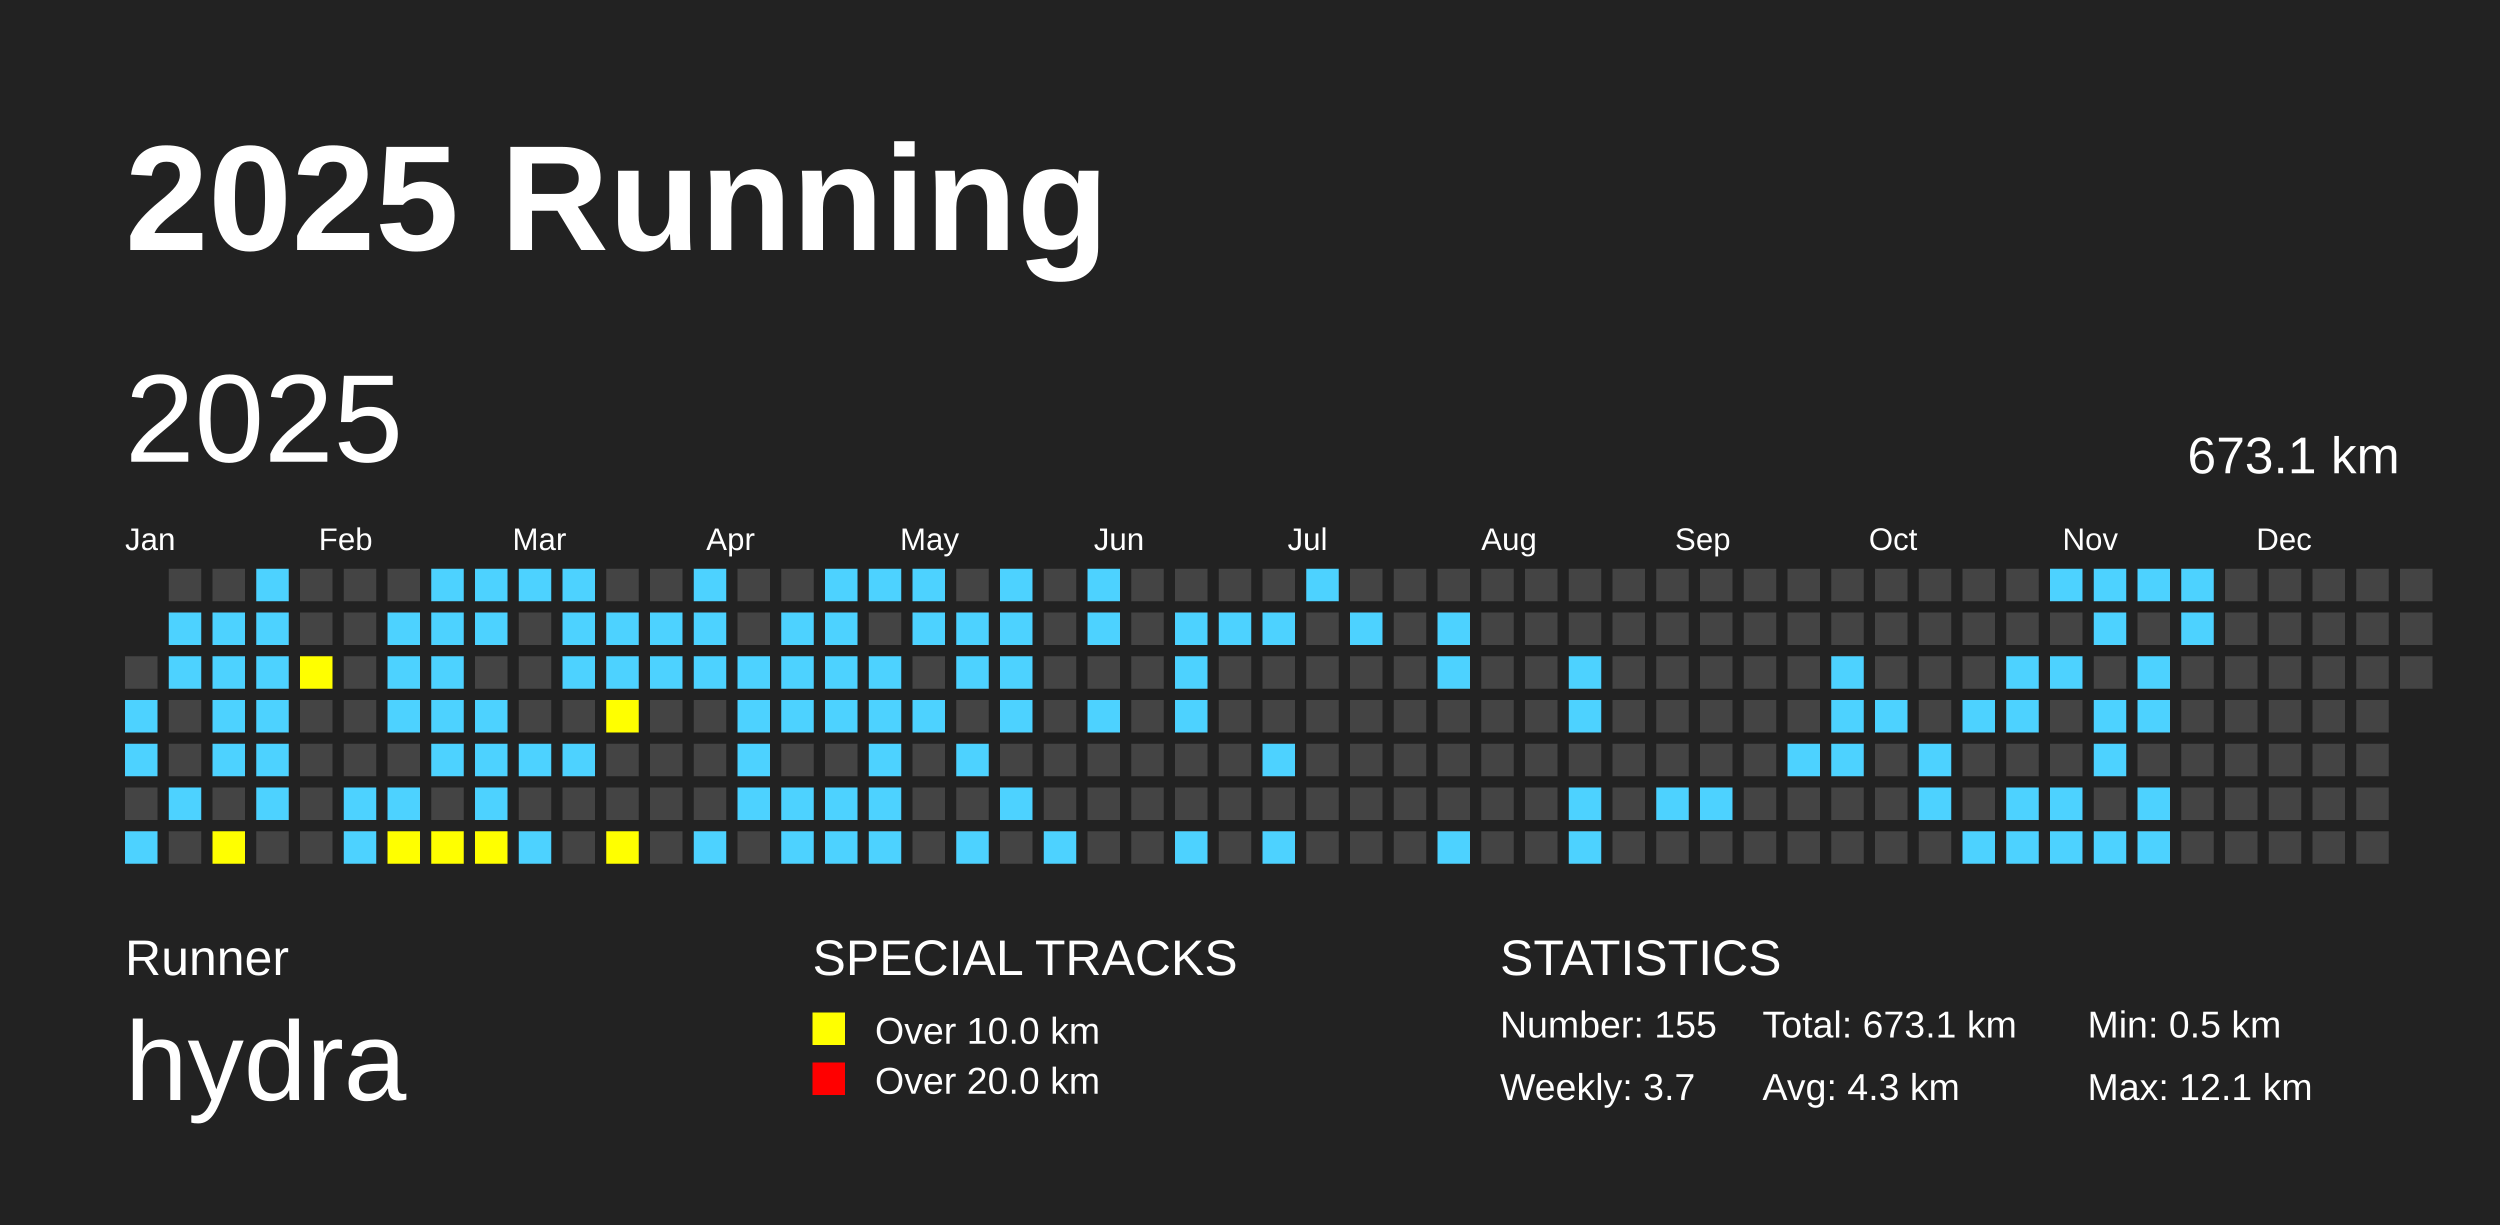
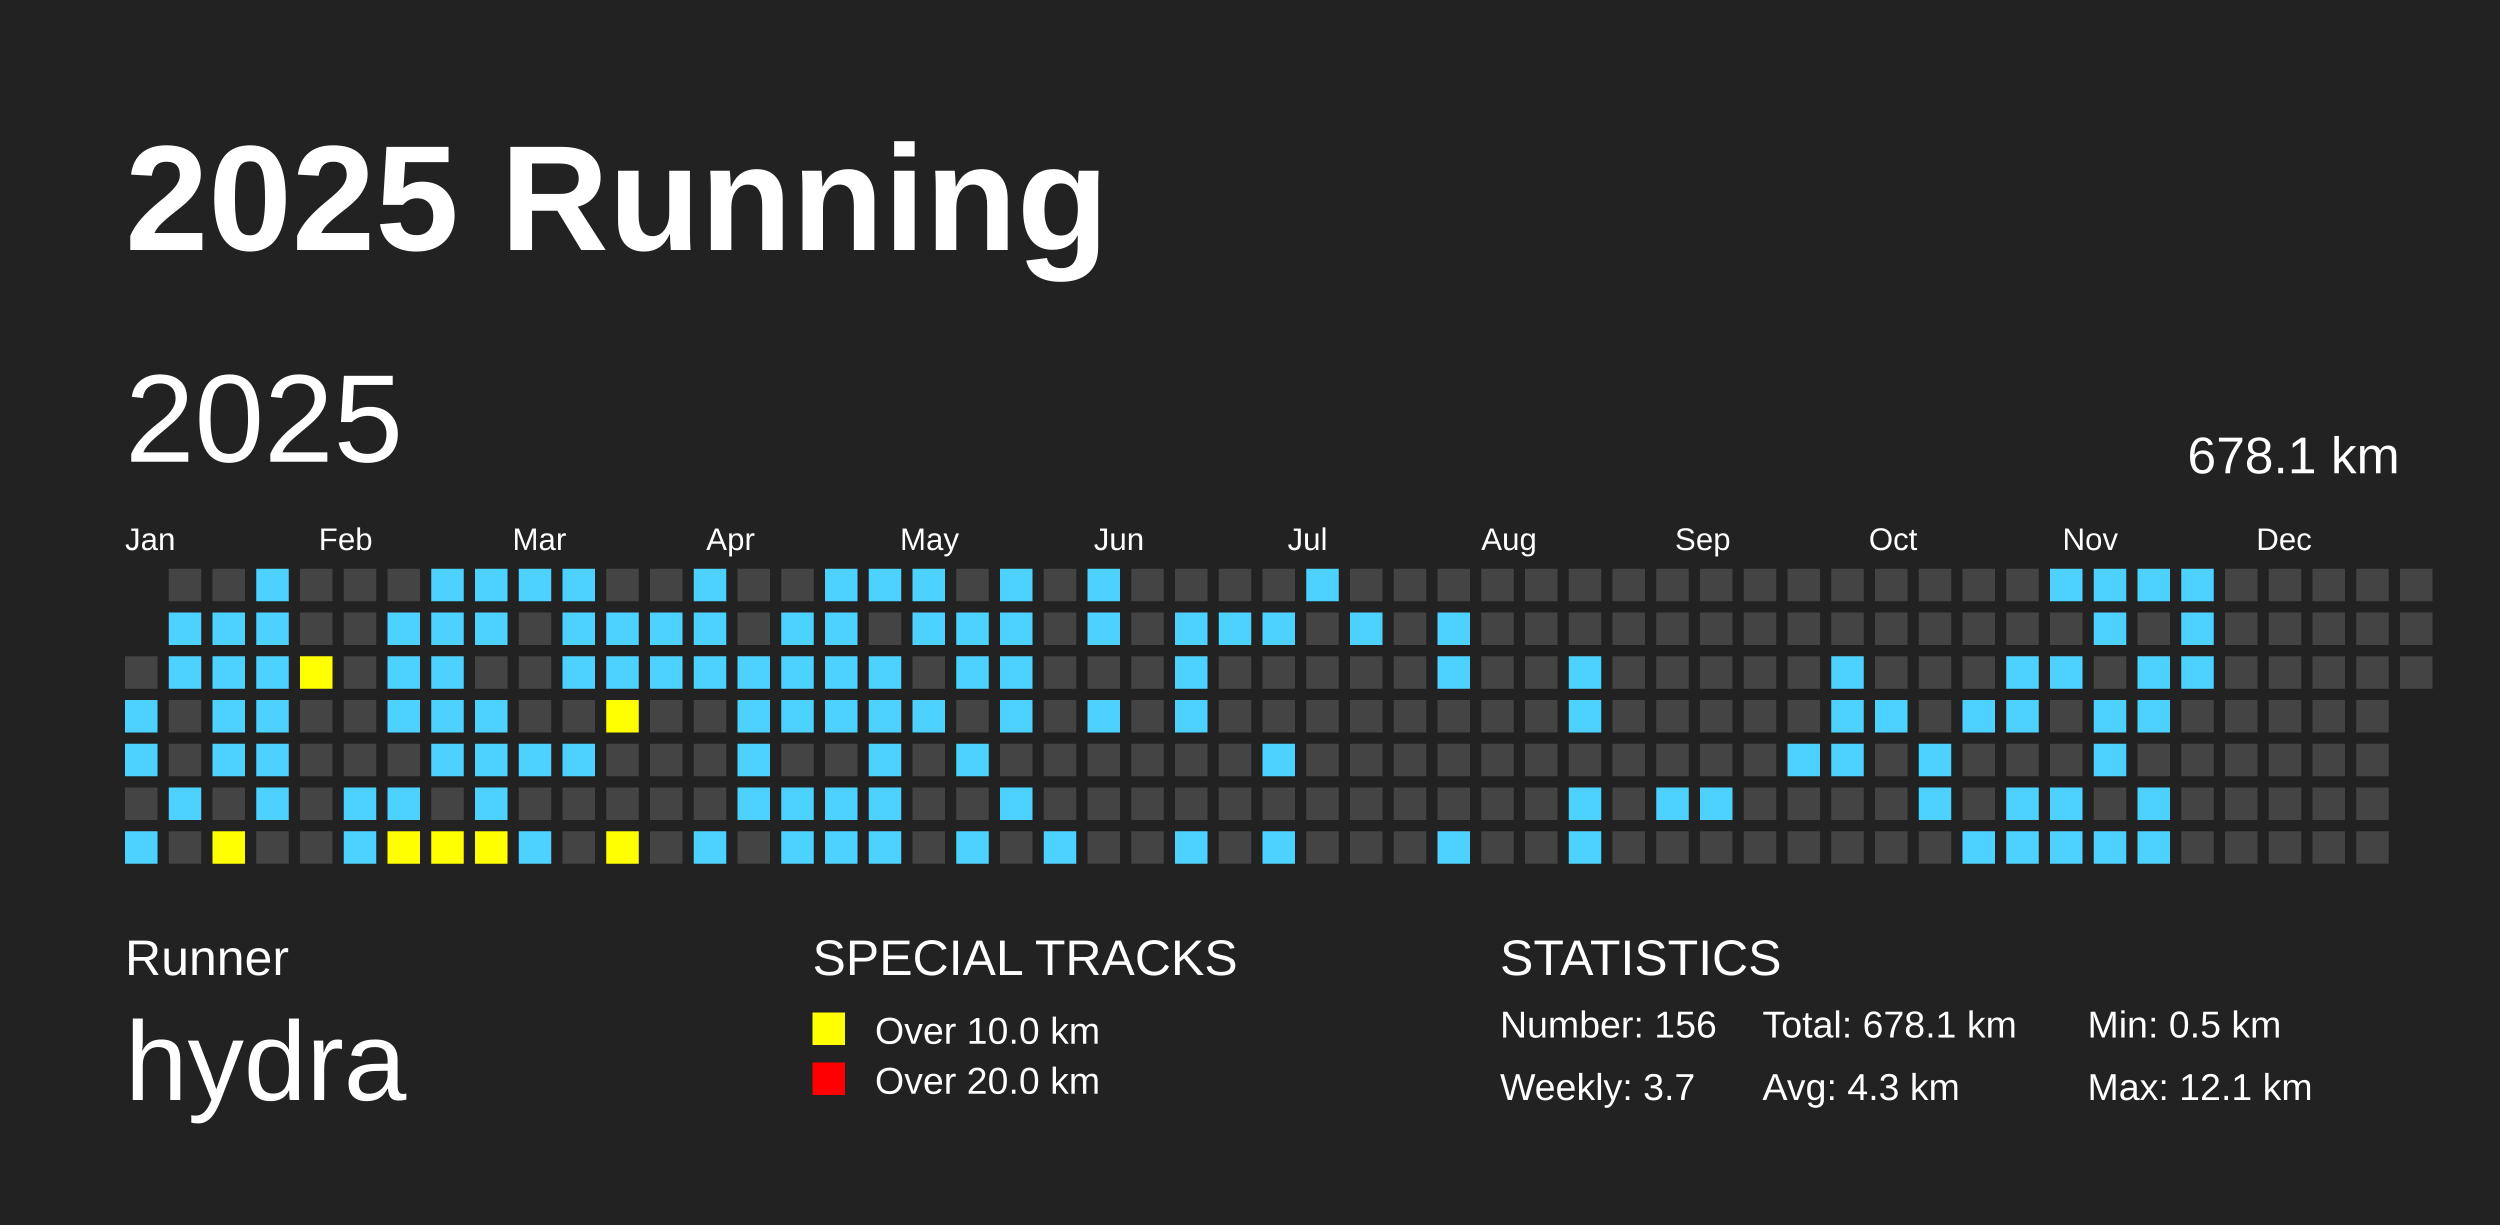
<svg xmlns="http://www.w3.org/2000/svg" baseProfile="full" height="98mm" version="1.1" viewBox="0,0,200,98" width="200mm">
  <defs />
  <rect fill="#222222" height="98" width="200" x="0" y="0" />
  <text fill="#FFFFFF" style="font-size:12px; font-family:Arial; font-weight:bold;" x="10" y="20">2025 Running</text>
  <text fill="#FFFFFF" style="font-size:4px; font-family:Arial" x="10" y="78">Runner</text>
  <text fill="#FFFFFF" style="font-size:9px; font-family:Arial" x="10" y="88">hydra</text>
  <text fill="#FFFFFF" style="font-size:4px; font-family:Arial" x="65" y="78">SPECIAL TRACKS</text>
  <rect fill="yellow" height="2.6" width="2.6" x="65" y="81" />
  <text fill="#FFFFFF" style="font-size:3px; font-family:Arial" x="70" y="83.5">Over 10.0 km</text>
  <rect fill="red" height="2.6" width="2.6" x="65" y="85" />
  <text fill="#FFFFFF" style="font-size:3px; font-family:Arial" x="70" y="87.5">Over 20.0 km</text>
  <text fill="#FFFFFF" style="font-size:4px; font-family:Arial" x="120" y="78">STATISTICS</text>
-   <text fill="#FFFFFF" style="font-size:3px; font-family:Arial" x="120" y="83">Number: 155</text>
+   <text fill="#FFFFFF" style="font-size:3px; font-family:Arial" x="120" y="83">Number: 156</text>
  <text fill="#FFFFFF" style="font-size:3px; font-family:Arial" x="120" y="88">Weekly: 3.7</text>
-   <text fill="#FFFFFF" style="font-size:3px; font-family:Arial" x="141" y="83">Total: 673.1 km</text>
+   <text fill="#FFFFFF" style="font-size:3px; font-family:Arial" x="141" y="83">Total: 678.1 km</text>
  <text fill="#FFFFFF" style="font-size:3px; font-family:Arial" x="141" y="88">Avg: 4.3 km</text>
  <text fill="#FFFFFF" style="font-size:3px; font-family:Arial" x="167" y="83">Min: 0.5 km</text>
  <text fill="#FFFFFF" style="font-size:3px; font-family:Arial" x="167" y="88">Max: 12.1 km</text>
  <text dominant-baseline="hanging" fill="#FFFFFF" style="font-size:10.0px; font-family:Arial;" x="10" y="30">2025</text>
-   <text dominant-baseline="hanging" fill="#FFFFFF" style="font-size:4.125px; font-family:Arial;" x="175" y="35">673.1 km</text>
+   <text dominant-baseline="hanging" fill="#FFFFFF" style="font-size:4.125px; font-family:Arial;" x="175" y="35">678.1 km</text>
  <text fill="#FFFFFF" style="font-size:2.5px; font-family:Arial" x="10.0" y="44">Jan</text>
  <text fill="#FFFFFF" style="font-size:2.5px; font-family:Arial" x="25.5" y="44">Feb</text>
  <text fill="#FFFFFF" style="font-size:2.5px; font-family:Arial" x="41.0" y="44">Mar</text>
  <text fill="#FFFFFF" style="font-size:2.5px; font-family:Arial" x="56.5" y="44">Apr</text>
  <text fill="#FFFFFF" style="font-size:2.5px; font-family:Arial" x="72.0" y="44">May</text>
  <text fill="#FFFFFF" style="font-size:2.5px; font-family:Arial" x="87.5" y="44">Jun</text>
  <text fill="#FFFFFF" style="font-size:2.5px; font-family:Arial" x="103.0" y="44">Jul</text>
  <text fill="#FFFFFF" style="font-size:2.5px; font-family:Arial" x="118.5" y="44">Aug</text>
  <text fill="#FFFFFF" style="font-size:2.5px; font-family:Arial" x="134.0" y="44">Sep</text>
  <text fill="#FFFFFF" style="font-size:2.5px; font-family:Arial" x="149.5" y="44">Oct</text>
  <text fill="#FFFFFF" style="font-size:2.5px; font-family:Arial" x="165.0" y="44">Nov</text>
  <text fill="#FFFFFF" style="font-size:2.5px; font-family:Arial" x="180.5" y="44">Dec</text>
  <rect fill="#444444" height="2.6" width="2.6" x="10.0" y="52.5" />
  <rect fill="#4DD2FF" height="2.6" width="2.6" x="10.0" y="56.0" />
  <rect fill="#4DD2FF" height="2.6" width="2.6" x="10.0" y="59.5" />
  <rect fill="#444444" height="2.6" width="2.6" x="10.0" y="63.0" />
  <rect fill="#4DD2FF" height="2.6" width="2.6" x="10.0" y="66.5" />
  <rect fill="#444444" height="2.6" width="2.6" x="13.5" y="45.5" />
  <rect fill="#4DD2FF" height="2.6" width="2.6" x="13.5" y="49.0" />
  <rect fill="#4DD2FF" height="2.6" width="2.6" x="13.5" y="52.5" />
  <rect fill="#444444" height="2.6" width="2.6" x="13.5" y="56.0" />
  <rect fill="#444444" height="2.6" width="2.6" x="13.5" y="59.5" />
  <rect fill="#4DD2FF" height="2.6" width="2.6" x="13.5" y="63.0" />
  <rect fill="#444444" height="2.6" width="2.6" x="13.5" y="66.5" />
  <rect fill="#444444" height="2.6" width="2.6" x="17.0" y="45.5" />
  <rect fill="#4DD2FF" height="2.6" width="2.6" x="17.0" y="49.0" />
  <rect fill="#4DD2FF" height="2.6" width="2.6" x="17.0" y="52.5" />
  <rect fill="#4DD2FF" height="2.6" width="2.6" x="17.0" y="56.0" />
  <rect fill="#4DD2FF" height="2.6" width="2.6" x="17.0" y="59.5" />
  <rect fill="#444444" height="2.6" width="2.6" x="17.0" y="63.0" />
  <rect fill="yellow" height="2.6" width="2.6" x="17.0" y="66.5" />
  <rect fill="#4DD2FF" height="2.6" width="2.6" x="20.5" y="45.5" />
  <rect fill="#4DD2FF" height="2.6" width="2.6" x="20.5" y="49.0" />
  <rect fill="#4DD2FF" height="2.6" width="2.6" x="20.5" y="52.5" />
  <rect fill="#4DD2FF" height="2.6" width="2.6" x="20.5" y="56.0" />
  <rect fill="#4DD2FF" height="2.6" width="2.6" x="20.5" y="59.5" />
  <rect fill="#4DD2FF" height="2.6" width="2.6" x="20.5" y="63.0" />
  <rect fill="#444444" height="2.6" width="2.6" x="20.5" y="66.5" />
  <rect fill="#444444" height="2.6" width="2.6" x="24.0" y="45.5" />
  <rect fill="#444444" height="2.6" width="2.6" x="24.0" y="49.0" />
  <rect fill="yellow" height="2.6" width="2.6" x="24.0" y="52.5" />
  <rect fill="#444444" height="2.6" width="2.6" x="24.0" y="56.0" />
  <rect fill="#444444" height="2.6" width="2.6" x="24.0" y="59.5" />
  <rect fill="#444444" height="2.6" width="2.6" x="24.0" y="63.0" />
  <rect fill="#444444" height="2.6" width="2.6" x="24.0" y="66.5" />
  <rect fill="#444444" height="2.6" width="2.6" x="27.5" y="45.5" />
  <rect fill="#444444" height="2.6" width="2.6" x="27.5" y="49.0" />
  <rect fill="#444444" height="2.6" width="2.6" x="27.5" y="52.5" />
  <rect fill="#444444" height="2.6" width="2.6" x="27.5" y="56.0" />
  <rect fill="#444444" height="2.6" width="2.6" x="27.5" y="59.5" />
  <rect fill="#4DD2FF" height="2.6" width="2.6" x="27.5" y="63.0" />
  <rect fill="#4DD2FF" height="2.6" width="2.6" x="27.5" y="66.5" />
  <rect fill="#444444" height="2.6" width="2.6" x="31.0" y="45.5" />
  <rect fill="#4DD2FF" height="2.6" width="2.6" x="31.0" y="49.0" />
  <rect fill="#4DD2FF" height="2.6" width="2.6" x="31.0" y="52.5" />
  <rect fill="#4DD2FF" height="2.6" width="2.6" x="31.0" y="56.0" />
  <rect fill="#444444" height="2.6" width="2.6" x="31.0" y="59.5" />
  <rect fill="#4DD2FF" height="2.6" width="2.6" x="31.0" y="63.0" />
  <rect fill="yellow" height="2.6" width="2.6" x="31.0" y="66.5" />
  <rect fill="#4DD2FF" height="2.6" width="2.6" x="34.5" y="45.5" />
  <rect fill="#4DD2FF" height="2.6" width="2.6" x="34.5" y="49.0" />
  <rect fill="#4DD2FF" height="2.6" width="2.6" x="34.5" y="52.5" />
  <rect fill="#4DD2FF" height="2.6" width="2.6" x="34.5" y="56.0" />
  <rect fill="#4DD2FF" height="2.6" width="2.6" x="34.5" y="59.5" />
  <rect fill="#444444" height="2.6" width="2.6" x="34.5" y="63.0" />
  <rect fill="yellow" height="2.6" width="2.6" x="34.5" y="66.5" />
  <rect fill="#4DD2FF" height="2.6" width="2.6" x="38.0" y="45.5" />
  <rect fill="#4DD2FF" height="2.6" width="2.6" x="38.0" y="49.0" />
  <rect fill="#444444" height="2.6" width="2.6" x="38.0" y="52.5" />
  <rect fill="#4DD2FF" height="2.6" width="2.6" x="38.0" y="56.0" />
  <rect fill="#4DD2FF" height="2.6" width="2.6" x="38.0" y="59.5" />
  <rect fill="#4DD2FF" height="2.6" width="2.6" x="38.0" y="63.0" />
  <rect fill="yellow" height="2.6" width="2.6" x="38.0" y="66.5" />
  <rect fill="#4DD2FF" height="2.6" width="2.6" x="41.5" y="45.5" />
  <rect fill="#444444" height="2.6" width="2.6" x="41.5" y="49.0" />
  <rect fill="#444444" height="2.6" width="2.6" x="41.5" y="52.5" />
  <rect fill="#444444" height="2.6" width="2.6" x="41.5" y="56.0" />
  <rect fill="#4DD2FF" height="2.6" width="2.6" x="41.5" y="59.5" />
  <rect fill="#444444" height="2.6" width="2.6" x="41.5" y="63.0" />
  <rect fill="#4DD2FF" height="2.6" width="2.6" x="41.5" y="66.5" />
  <rect fill="#4DD2FF" height="2.6" width="2.6" x="45.0" y="45.5" />
  <rect fill="#4DD2FF" height="2.6" width="2.6" x="45.0" y="49.0" />
  <rect fill="#4DD2FF" height="2.6" width="2.6" x="45.0" y="52.5" />
  <rect fill="#444444" height="2.6" width="2.6" x="45.0" y="56.0" />
  <rect fill="#4DD2FF" height="2.6" width="2.6" x="45.0" y="59.5" />
  <rect fill="#444444" height="2.6" width="2.6" x="45.0" y="63.0" />
  <rect fill="#444444" height="2.6" width="2.6" x="45.0" y="66.5" />
  <rect fill="#444444" height="2.6" width="2.6" x="48.5" y="45.5" />
  <rect fill="#4DD2FF" height="2.6" width="2.6" x="48.5" y="49.0" />
  <rect fill="#4DD2FF" height="2.6" width="2.6" x="48.5" y="52.5" />
  <rect fill="yellow" height="2.6" width="2.6" x="48.5" y="56.0" />
  <rect fill="#444444" height="2.6" width="2.6" x="48.5" y="59.5" />
  <rect fill="#444444" height="2.6" width="2.6" x="48.5" y="63.0" />
  <rect fill="yellow" height="2.6" width="2.6" x="48.5" y="66.5" />
  <rect fill="#444444" height="2.6" width="2.6" x="52.0" y="45.5" />
  <rect fill="#4DD2FF" height="2.6" width="2.6" x="52.0" y="49.0" />
  <rect fill="#4DD2FF" height="2.6" width="2.6" x="52.0" y="52.5" />
  <rect fill="#444444" height="2.6" width="2.6" x="52.0" y="56.0" />
  <rect fill="#444444" height="2.6" width="2.6" x="52.0" y="59.5" />
  <rect fill="#444444" height="2.6" width="2.6" x="52.0" y="63.0" />
  <rect fill="#444444" height="2.6" width="2.6" x="52.0" y="66.5" />
  <rect fill="#4DD2FF" height="2.6" width="2.6" x="55.5" y="45.5" />
  <rect fill="#4DD2FF" height="2.6" width="2.6" x="55.5" y="49.0" />
  <rect fill="#4DD2FF" height="2.6" width="2.6" x="55.5" y="52.5" />
  <rect fill="#444444" height="2.6" width="2.6" x="55.5" y="56.0" />
  <rect fill="#444444" height="2.6" width="2.6" x="55.5" y="59.5" />
  <rect fill="#444444" height="2.6" width="2.6" x="55.5" y="63.0" />
  <rect fill="#4DD2FF" height="2.6" width="2.6" x="55.5" y="66.5" />
  <rect fill="#444444" height="2.6" width="2.6" x="59.0" y="45.5" />
  <rect fill="#444444" height="2.6" width="2.6" x="59.0" y="49.0" />
  <rect fill="#4DD2FF" height="2.6" width="2.6" x="59.0" y="52.5" />
  <rect fill="#4DD2FF" height="2.6" width="2.6" x="59.0" y="56.0" />
  <rect fill="#4DD2FF" height="2.6" width="2.6" x="59.0" y="59.5" />
  <rect fill="#4DD2FF" height="2.6" width="2.6" x="59.0" y="63.0" />
  <rect fill="#444444" height="2.6" width="2.6" x="59.0" y="66.5" />
  <rect fill="#444444" height="2.6" width="2.6" x="62.5" y="45.5" />
  <rect fill="#4DD2FF" height="2.6" width="2.6" x="62.5" y="49.0" />
  <rect fill="#4DD2FF" height="2.6" width="2.6" x="62.5" y="52.5" />
  <rect fill="#4DD2FF" height="2.6" width="2.6" x="62.5" y="56.0" />
  <rect fill="#444444" height="2.6" width="2.6" x="62.5" y="59.5" />
  <rect fill="#4DD2FF" height="2.6" width="2.6" x="62.5" y="63.0" />
  <rect fill="#4DD2FF" height="2.6" width="2.6" x="62.5" y="66.5" />
  <rect fill="#4DD2FF" height="2.6" width="2.6" x="66.0" y="45.5" />
  <rect fill="#4DD2FF" height="2.6" width="2.6" x="66.0" y="49.0" />
  <rect fill="#4DD2FF" height="2.6" width="2.6" x="66.0" y="52.5" />
  <rect fill="#4DD2FF" height="2.6" width="2.6" x="66.0" y="56.0" />
  <rect fill="#444444" height="2.6" width="2.6" x="66.0" y="59.5" />
  <rect fill="#4DD2FF" height="2.6" width="2.6" x="66.0" y="63.0" />
  <rect fill="#4DD2FF" height="2.6" width="2.6" x="66.0" y="66.5" />
  <rect fill="#4DD2FF" height="2.6" width="2.6" x="69.5" y="45.5" />
  <rect fill="#444444" height="2.6" width="2.6" x="69.5" y="49.0" />
  <rect fill="#4DD2FF" height="2.6" width="2.6" x="69.5" y="52.5" />
  <rect fill="#4DD2FF" height="2.6" width="2.6" x="69.5" y="56.0" />
  <rect fill="#4DD2FF" height="2.6" width="2.6" x="69.5" y="59.5" />
  <rect fill="#4DD2FF" height="2.6" width="2.6" x="69.5" y="63.0" />
  <rect fill="#4DD2FF" height="2.6" width="2.6" x="69.5" y="66.5" />
  <rect fill="#4DD2FF" height="2.6" width="2.6" x="73.0" y="45.5" />
  <rect fill="#4DD2FF" height="2.6" width="2.6" x="73.0" y="49.0" />
  <rect fill="#444444" height="2.6" width="2.6" x="73.0" y="52.5" />
  <rect fill="#4DD2FF" height="2.6" width="2.6" x="73.0" y="56.0" />
  <rect fill="#444444" height="2.6" width="2.6" x="73.0" y="59.5" />
  <rect fill="#444444" height="2.6" width="2.6" x="73.0" y="63.0" />
  <rect fill="#444444" height="2.6" width="2.6" x="73.0" y="66.5" />
  <rect fill="#444444" height="2.6" width="2.6" x="76.5" y="45.5" />
  <rect fill="#4DD2FF" height="2.6" width="2.6" x="76.5" y="49.0" />
  <rect fill="#4DD2FF" height="2.6" width="2.6" x="76.5" y="52.5" />
  <rect fill="#444444" height="2.6" width="2.6" x="76.5" y="56.0" />
  <rect fill="#4DD2FF" height="2.6" width="2.6" x="76.5" y="59.5" />
  <rect fill="#444444" height="2.6" width="2.6" x="76.5" y="63.0" />
  <rect fill="#4DD2FF" height="2.6" width="2.6" x="76.5" y="66.5" />
  <rect fill="#4DD2FF" height="2.6" width="2.6" x="80.0" y="45.5" />
  <rect fill="#4DD2FF" height="2.6" width="2.6" x="80.0" y="49.0" />
  <rect fill="#4DD2FF" height="2.6" width="2.6" x="80.0" y="52.5" />
  <rect fill="#4DD2FF" height="2.6" width="2.6" x="80.0" y="56.0" />
  <rect fill="#444444" height="2.6" width="2.6" x="80.0" y="59.5" />
  <rect fill="#4DD2FF" height="2.6" width="2.6" x="80.0" y="63.0" />
  <rect fill="#444444" height="2.6" width="2.6" x="80.0" y="66.5" />
  <rect fill="#444444" height="2.6" width="2.6" x="83.5" y="45.5" />
  <rect fill="#444444" height="2.6" width="2.6" x="83.5" y="49.0" />
  <rect fill="#444444" height="2.6" width="2.6" x="83.5" y="52.5" />
  <rect fill="#444444" height="2.6" width="2.6" x="83.5" y="56.0" />
  <rect fill="#444444" height="2.6" width="2.6" x="83.5" y="59.5" />
  <rect fill="#444444" height="2.6" width="2.6" x="83.5" y="63.0" />
  <rect fill="#4DD2FF" height="2.6" width="2.6" x="83.5" y="66.5" />
  <rect fill="#4DD2FF" height="2.6" width="2.6" x="87.0" y="45.5" />
  <rect fill="#4DD2FF" height="2.6" width="2.6" x="87.0" y="49.0" />
  <rect fill="#444444" height="2.6" width="2.6" x="87.0" y="52.5" />
  <rect fill="#4DD2FF" height="2.6" width="2.6" x="87.0" y="56.0" />
  <rect fill="#444444" height="2.6" width="2.6" x="87.0" y="59.5" />
  <rect fill="#444444" height="2.6" width="2.6" x="87.0" y="63.0" />
  <rect fill="#444444" height="2.6" width="2.6" x="87.0" y="66.5" />
  <rect fill="#444444" height="2.6" width="2.6" x="90.5" y="45.5" />
  <rect fill="#444444" height="2.6" width="2.6" x="90.5" y="49.0" />
  <rect fill="#444444" height="2.6" width="2.6" x="90.5" y="52.5" />
  <rect fill="#444444" height="2.6" width="2.6" x="90.5" y="56.0" />
  <rect fill="#444444" height="2.6" width="2.6" x="90.5" y="59.5" />
  <rect fill="#444444" height="2.6" width="2.6" x="90.5" y="63.0" />
  <rect fill="#444444" height="2.6" width="2.6" x="90.5" y="66.5" />
  <rect fill="#444444" height="2.6" width="2.6" x="94.0" y="45.5" />
  <rect fill="#4DD2FF" height="2.6" width="2.6" x="94.0" y="49.0" />
  <rect fill="#4DD2FF" height="2.6" width="2.6" x="94.0" y="52.5" />
  <rect fill="#4DD2FF" height="2.6" width="2.6" x="94.0" y="56.0" />
  <rect fill="#444444" height="2.6" width="2.6" x="94.0" y="59.5" />
  <rect fill="#444444" height="2.6" width="2.6" x="94.0" y="63.0" />
  <rect fill="#4DD2FF" height="2.6" width="2.6" x="94.0" y="66.5" />
  <rect fill="#444444" height="2.6" width="2.6" x="97.5" y="45.5" />
  <rect fill="#4DD2FF" height="2.6" width="2.6" x="97.5" y="49.0" />
  <rect fill="#444444" height="2.6" width="2.6" x="97.5" y="52.5" />
  <rect fill="#444444" height="2.6" width="2.6" x="97.5" y="56.0" />
  <rect fill="#444444" height="2.6" width="2.6" x="97.5" y="59.5" />
  <rect fill="#444444" height="2.6" width="2.6" x="97.5" y="63.0" />
  <rect fill="#444444" height="2.6" width="2.6" x="97.5" y="66.5" />
  <rect fill="#444444" height="2.6" width="2.6" x="101.0" y="45.5" />
  <rect fill="#4DD2FF" height="2.6" width="2.6" x="101.0" y="49.0" />
  <rect fill="#444444" height="2.6" width="2.6" x="101.0" y="52.5" />
  <rect fill="#444444" height="2.6" width="2.6" x="101.0" y="56.0" />
  <rect fill="#4DD2FF" height="2.6" width="2.6" x="101.0" y="59.5" />
  <rect fill="#444444" height="2.6" width="2.6" x="101.0" y="63.0" />
  <rect fill="#4DD2FF" height="2.6" width="2.6" x="101.0" y="66.5" />
  <rect fill="#4DD2FF" height="2.6" width="2.6" x="104.5" y="45.5" />
  <rect fill="#444444" height="2.6" width="2.6" x="104.5" y="49.0" />
  <rect fill="#444444" height="2.6" width="2.6" x="104.5" y="52.5" />
  <rect fill="#444444" height="2.6" width="2.6" x="104.5" y="56.0" />
  <rect fill="#444444" height="2.6" width="2.6" x="104.5" y="59.5" />
  <rect fill="#444444" height="2.6" width="2.6" x="104.5" y="63.0" />
  <rect fill="#444444" height="2.6" width="2.6" x="104.5" y="66.5" />
  <rect fill="#444444" height="2.6" width="2.6" x="108.0" y="45.5" />
  <rect fill="#4DD2FF" height="2.6" width="2.6" x="108.0" y="49.0" />
  <rect fill="#444444" height="2.6" width="2.6" x="108.0" y="52.5" />
  <rect fill="#444444" height="2.6" width="2.6" x="108.0" y="56.0" />
  <rect fill="#444444" height="2.6" width="2.6" x="108.0" y="59.5" />
  <rect fill="#444444" height="2.6" width="2.6" x="108.0" y="63.0" />
  <rect fill="#444444" height="2.6" width="2.6" x="108.0" y="66.5" />
  <rect fill="#444444" height="2.6" width="2.6" x="111.5" y="45.5" />
  <rect fill="#444444" height="2.6" width="2.6" x="111.5" y="49.0" />
  <rect fill="#444444" height="2.6" width="2.6" x="111.5" y="52.5" />
  <rect fill="#444444" height="2.6" width="2.6" x="111.5" y="56.0" />
  <rect fill="#444444" height="2.6" width="2.6" x="111.5" y="59.5" />
  <rect fill="#444444" height="2.6" width="2.6" x="111.5" y="63.0" />
  <rect fill="#444444" height="2.6" width="2.6" x="111.5" y="66.5" />
  <rect fill="#444444" height="2.6" width="2.6" x="115.0" y="45.5" />
  <rect fill="#4DD2FF" height="2.6" width="2.6" x="115.0" y="49.0" />
  <rect fill="#4DD2FF" height="2.6" width="2.6" x="115.0" y="52.5" />
  <rect fill="#444444" height="2.6" width="2.6" x="115.0" y="56.0" />
  <rect fill="#444444" height="2.6" width="2.6" x="115.0" y="59.5" />
  <rect fill="#444444" height="2.6" width="2.6" x="115.0" y="63.0" />
  <rect fill="#4DD2FF" height="2.6" width="2.6" x="115.0" y="66.5" />
  <rect fill="#444444" height="2.6" width="2.6" x="118.5" y="45.5" />
  <rect fill="#444444" height="2.6" width="2.6" x="118.5" y="49.0" />
  <rect fill="#444444" height="2.6" width="2.6" x="118.5" y="52.5" />
  <rect fill="#444444" height="2.6" width="2.6" x="118.5" y="56.0" />
  <rect fill="#444444" height="2.6" width="2.6" x="118.5" y="59.5" />
  <rect fill="#444444" height="2.6" width="2.6" x="118.5" y="63.0" />
  <rect fill="#444444" height="2.6" width="2.6" x="118.5" y="66.5" />
  <rect fill="#444444" height="2.6" width="2.6" x="122.0" y="45.5" />
  <rect fill="#444444" height="2.6" width="2.6" x="122.0" y="49.0" />
  <rect fill="#444444" height="2.6" width="2.6" x="122.0" y="52.5" />
  <rect fill="#444444" height="2.6" width="2.6" x="122.0" y="56.0" />
  <rect fill="#444444" height="2.6" width="2.6" x="122.0" y="59.5" />
  <rect fill="#444444" height="2.6" width="2.6" x="122.0" y="63.0" />
  <rect fill="#444444" height="2.6" width="2.6" x="122.0" y="66.5" />
  <rect fill="#444444" height="2.6" width="2.6" x="125.5" y="45.5" />
  <rect fill="#444444" height="2.6" width="2.6" x="125.5" y="49.0" />
  <rect fill="#4DD2FF" height="2.6" width="2.6" x="125.5" y="52.5" />
  <rect fill="#4DD2FF" height="2.6" width="2.6" x="125.5" y="56.0" />
  <rect fill="#444444" height="2.6" width="2.6" x="125.5" y="59.5" />
  <rect fill="#4DD2FF" height="2.6" width="2.6" x="125.5" y="63.0" />
  <rect fill="#4DD2FF" height="2.6" width="2.6" x="125.5" y="66.5" />
  <rect fill="#444444" height="2.6" width="2.6" x="129.0" y="45.5" />
  <rect fill="#444444" height="2.6" width="2.6" x="129.0" y="49.0" />
  <rect fill="#444444" height="2.6" width="2.6" x="129.0" y="52.5" />
  <rect fill="#444444" height="2.6" width="2.6" x="129.0" y="56.0" />
  <rect fill="#444444" height="2.6" width="2.6" x="129.0" y="59.5" />
  <rect fill="#444444" height="2.6" width="2.6" x="129.0" y="63.0" />
  <rect fill="#444444" height="2.6" width="2.6" x="129.0" y="66.5" />
  <rect fill="#444444" height="2.6" width="2.6" x="132.5" y="45.5" />
  <rect fill="#444444" height="2.6" width="2.6" x="132.5" y="49.0" />
  <rect fill="#444444" height="2.6" width="2.6" x="132.5" y="52.5" />
  <rect fill="#444444" height="2.6" width="2.6" x="132.5" y="56.0" />
  <rect fill="#444444" height="2.6" width="2.6" x="132.5" y="59.5" />
  <rect fill="#4DD2FF" height="2.6" width="2.6" x="132.5" y="63.0" />
  <rect fill="#444444" height="2.6" width="2.6" x="132.5" y="66.5" />
  <rect fill="#444444" height="2.6" width="2.6" x="136.0" y="45.5" />
  <rect fill="#444444" height="2.6" width="2.6" x="136.0" y="49.0" />
  <rect fill="#444444" height="2.6" width="2.6" x="136.0" y="52.5" />
  <rect fill="#444444" height="2.6" width="2.6" x="136.0" y="56.0" />
  <rect fill="#444444" height="2.6" width="2.6" x="136.0" y="59.5" />
  <rect fill="#4DD2FF" height="2.6" width="2.6" x="136.0" y="63.0" />
  <rect fill="#444444" height="2.6" width="2.6" x="136.0" y="66.5" />
  <rect fill="#444444" height="2.6" width="2.6" x="139.5" y="45.5" />
  <rect fill="#444444" height="2.6" width="2.6" x="139.5" y="49.0" />
  <rect fill="#444444" height="2.6" width="2.6" x="139.5" y="52.5" />
  <rect fill="#444444" height="2.6" width="2.6" x="139.5" y="56.0" />
  <rect fill="#444444" height="2.6" width="2.6" x="139.5" y="59.5" />
  <rect fill="#444444" height="2.6" width="2.6" x="139.5" y="63.0" />
  <rect fill="#444444" height="2.6" width="2.6" x="139.5" y="66.5" />
  <rect fill="#444444" height="2.6" width="2.6" x="143.0" y="45.5" />
  <rect fill="#444444" height="2.6" width="2.6" x="143.0" y="49.0" />
  <rect fill="#444444" height="2.6" width="2.6" x="143.0" y="52.5" />
  <rect fill="#444444" height="2.6" width="2.6" x="143.0" y="56.0" />
  <rect fill="#4DD2FF" height="2.6" width="2.6" x="143.0" y="59.5" />
  <rect fill="#444444" height="2.6" width="2.6" x="143.0" y="63.0" />
  <rect fill="#444444" height="2.6" width="2.6" x="143.0" y="66.5" />
  <rect fill="#444444" height="2.6" width="2.6" x="146.5" y="45.5" />
  <rect fill="#444444" height="2.6" width="2.6" x="146.5" y="49.0" />
  <rect fill="#4DD2FF" height="2.6" width="2.6" x="146.5" y="52.5" />
  <rect fill="#4DD2FF" height="2.6" width="2.6" x="146.5" y="56.0" />
  <rect fill="#4DD2FF" height="2.6" width="2.6" x="146.5" y="59.5" />
  <rect fill="#444444" height="2.6" width="2.6" x="146.5" y="63.0" />
  <rect fill="#444444" height="2.6" width="2.6" x="146.5" y="66.5" />
  <rect fill="#444444" height="2.6" width="2.6" x="150.0" y="45.5" />
  <rect fill="#444444" height="2.6" width="2.6" x="150.0" y="49.0" />
  <rect fill="#444444" height="2.6" width="2.6" x="150.0" y="52.5" />
  <rect fill="#4DD2FF" height="2.6" width="2.6" x="150.0" y="56.0" />
  <rect fill="#444444" height="2.6" width="2.6" x="150.0" y="59.5" />
  <rect fill="#444444" height="2.6" width="2.6" x="150.0" y="63.0" />
  <rect fill="#444444" height="2.6" width="2.6" x="150.0" y="66.5" />
  <rect fill="#444444" height="2.6" width="2.6" x="153.5" y="45.5" />
  <rect fill="#444444" height="2.6" width="2.6" x="153.5" y="49.0" />
  <rect fill="#444444" height="2.6" width="2.6" x="153.5" y="52.5" />
  <rect fill="#444444" height="2.6" width="2.6" x="153.5" y="56.0" />
  <rect fill="#4DD2FF" height="2.6" width="2.6" x="153.5" y="59.5" />
  <rect fill="#4DD2FF" height="2.6" width="2.6" x="153.5" y="63.0" />
  <rect fill="#444444" height="2.6" width="2.6" x="153.5" y="66.5" />
  <rect fill="#444444" height="2.6" width="2.6" x="157.0" y="45.5" />
  <rect fill="#444444" height="2.6" width="2.6" x="157.0" y="49.0" />
  <rect fill="#444444" height="2.6" width="2.6" x="157.0" y="52.5" />
  <rect fill="#4DD2FF" height="2.6" width="2.6" x="157.0" y="56.0" />
  <rect fill="#444444" height="2.6" width="2.6" x="157.0" y="59.5" />
  <rect fill="#444444" height="2.6" width="2.6" x="157.0" y="63.0" />
  <rect fill="#4DD2FF" height="2.6" width="2.6" x="157.0" y="66.5" />
  <rect fill="#444444" height="2.6" width="2.6" x="160.5" y="45.5" />
  <rect fill="#444444" height="2.6" width="2.6" x="160.5" y="49.0" />
  <rect fill="#4DD2FF" height="2.6" width="2.6" x="160.5" y="52.5" />
  <rect fill="#4DD2FF" height="2.6" width="2.6" x="160.5" y="56.0" />
  <rect fill="#444444" height="2.6" width="2.6" x="160.5" y="59.5" />
  <rect fill="#4DD2FF" height="2.6" width="2.6" x="160.5" y="63.0" />
  <rect fill="#4DD2FF" height="2.6" width="2.6" x="160.5" y="66.5" />
  <rect fill="#4DD2FF" height="2.6" width="2.6" x="164.0" y="45.5" />
  <rect fill="#444444" height="2.6" width="2.6" x="164.0" y="49.0" />
  <rect fill="#4DD2FF" height="2.6" width="2.6" x="164.0" y="52.5" />
  <rect fill="#444444" height="2.6" width="2.6" x="164.0" y="56.0" />
  <rect fill="#444444" height="2.6" width="2.6" x="164.0" y="59.5" />
  <rect fill="#4DD2FF" height="2.6" width="2.6" x="164.0" y="63.0" />
  <rect fill="#4DD2FF" height="2.6" width="2.6" x="164.0" y="66.5" />
  <rect fill="#4DD2FF" height="2.6" width="2.6" x="167.5" y="45.5" />
  <rect fill="#4DD2FF" height="2.6" width="2.6" x="167.5" y="49.0" />
  <rect fill="#444444" height="2.6" width="2.6" x="167.5" y="52.5" />
  <rect fill="#4DD2FF" height="2.6" width="2.6" x="167.5" y="56.0" />
  <rect fill="#4DD2FF" height="2.6" width="2.6" x="167.5" y="59.5" />
  <rect fill="#444444" height="2.6" width="2.6" x="167.5" y="63.0" />
  <rect fill="#4DD2FF" height="2.6" width="2.6" x="167.5" y="66.5" />
  <rect fill="#4DD2FF" height="2.6" width="2.6" x="171.0" y="45.5" />
  <rect fill="#444444" height="2.6" width="2.6" x="171.0" y="49.0" />
  <rect fill="#4DD2FF" height="2.6" width="2.6" x="171.0" y="52.5" />
  <rect fill="#4DD2FF" height="2.6" width="2.6" x="171.0" y="56.0" />
  <rect fill="#444444" height="2.6" width="2.6" x="171.0" y="59.5" />
  <rect fill="#4DD2FF" height="2.6" width="2.6" x="171.0" y="63.0" />
  <rect fill="#4DD2FF" height="2.6" width="2.6" x="171.0" y="66.5" />
  <rect fill="#4DD2FF" height="2.6" width="2.6" x="174.5" y="45.5" />
  <rect fill="#4DD2FF" height="2.6" width="2.6" x="174.5" y="49.0" />
-   <rect fill="#444444" height="2.6" width="2.6" x="174.5" y="52.5" />
+   <rect fill="#4DD2FF" height="2.6" width="2.6" x="174.5" y="52.5" />
  <rect fill="#444444" height="2.6" width="2.6" x="174.5" y="56.0" />
  <rect fill="#444444" height="2.6" width="2.6" x="174.5" y="59.5" />
  <rect fill="#444444" height="2.6" width="2.6" x="174.5" y="63.0" />
  <rect fill="#444444" height="2.6" width="2.6" x="174.5" y="66.5" />
  <rect fill="#444444" height="2.6" width="2.6" x="178.0" y="45.5" />
  <rect fill="#444444" height="2.6" width="2.6" x="178.0" y="49.0" />
  <rect fill="#444444" height="2.6" width="2.6" x="178.0" y="52.5" />
  <rect fill="#444444" height="2.6" width="2.6" x="178.0" y="56.0" />
  <rect fill="#444444" height="2.6" width="2.6" x="178.0" y="59.5" />
  <rect fill="#444444" height="2.6" width="2.6" x="178.0" y="63.0" />
  <rect fill="#444444" height="2.6" width="2.6" x="178.0" y="66.5" />
  <rect fill="#444444" height="2.6" width="2.6" x="181.5" y="45.5" />
  <rect fill="#444444" height="2.6" width="2.6" x="181.5" y="49.0" />
  <rect fill="#444444" height="2.6" width="2.6" x="181.5" y="52.5" />
  <rect fill="#444444" height="2.6" width="2.6" x="181.5" y="56.0" />
  <rect fill="#444444" height="2.6" width="2.6" x="181.5" y="59.5" />
  <rect fill="#444444" height="2.6" width="2.6" x="181.5" y="63.0" />
  <rect fill="#444444" height="2.6" width="2.6" x="181.5" y="66.5" />
  <rect fill="#444444" height="2.6" width="2.6" x="185.0" y="45.5" />
  <rect fill="#444444" height="2.6" width="2.6" x="185.0" y="49.0" />
  <rect fill="#444444" height="2.6" width="2.6" x="185.0" y="52.5" />
  <rect fill="#444444" height="2.6" width="2.6" x="185.0" y="56.0" />
  <rect fill="#444444" height="2.6" width="2.6" x="185.0" y="59.5" />
  <rect fill="#444444" height="2.6" width="2.6" x="185.0" y="63.0" />
  <rect fill="#444444" height="2.6" width="2.6" x="185.0" y="66.5" />
  <rect fill="#444444" height="2.6" width="2.6" x="188.5" y="45.5" />
  <rect fill="#444444" height="2.6" width="2.6" x="188.5" y="49.0" />
  <rect fill="#444444" height="2.6" width="2.6" x="188.5" y="52.5" />
  <rect fill="#444444" height="2.6" width="2.6" x="188.5" y="56.0" />
  <rect fill="#444444" height="2.6" width="2.6" x="188.5" y="59.5" />
  <rect fill="#444444" height="2.6" width="2.6" x="188.5" y="63.0" />
  <rect fill="#444444" height="2.6" width="2.6" x="188.5" y="66.5" />
  <rect fill="#444444" height="2.6" width="2.6" x="192.0" y="45.5" />
  <rect fill="#444444" height="2.6" width="2.6" x="192.0" y="49.0" />
  <rect fill="#444444" height="2.6" width="2.6" x="192.0" y="52.5" />
</svg>
